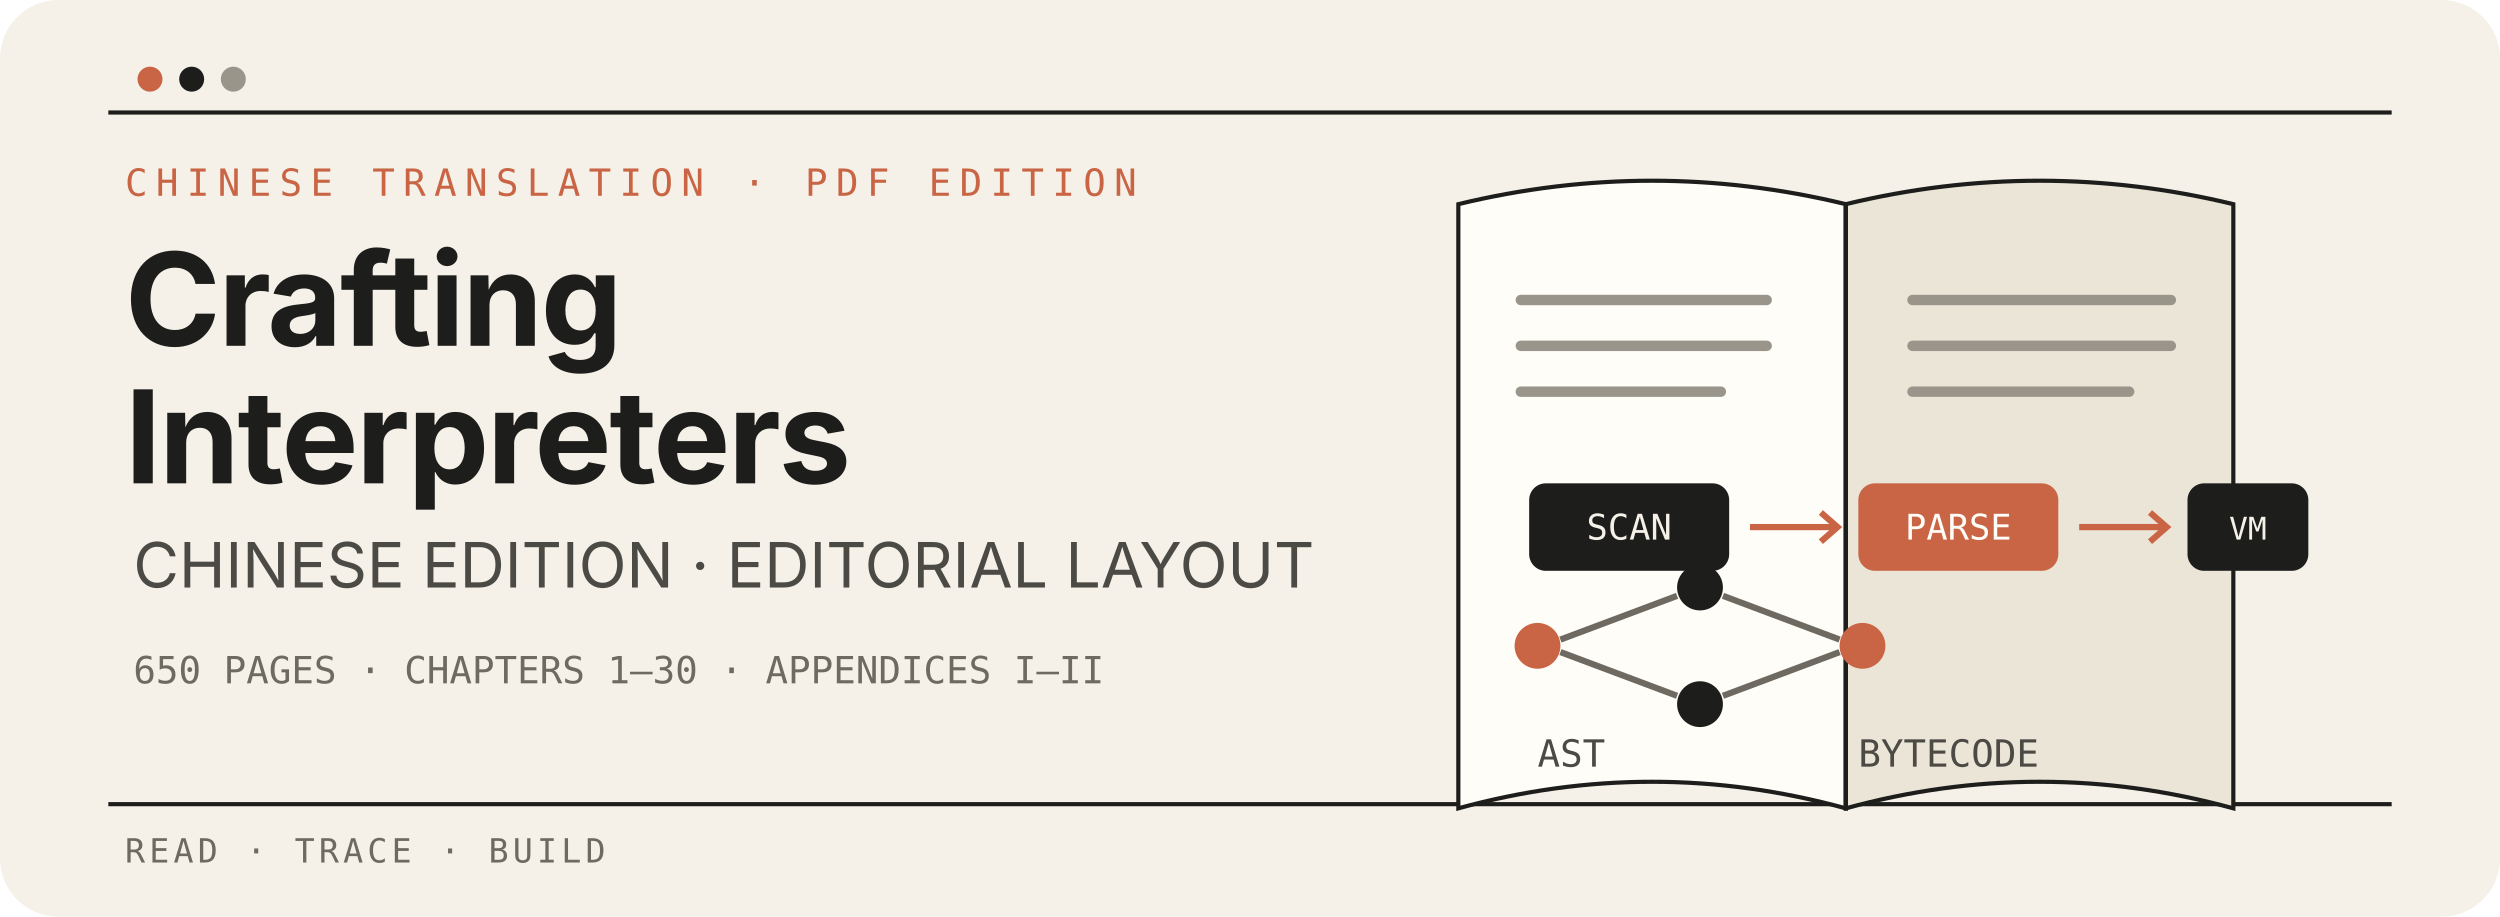
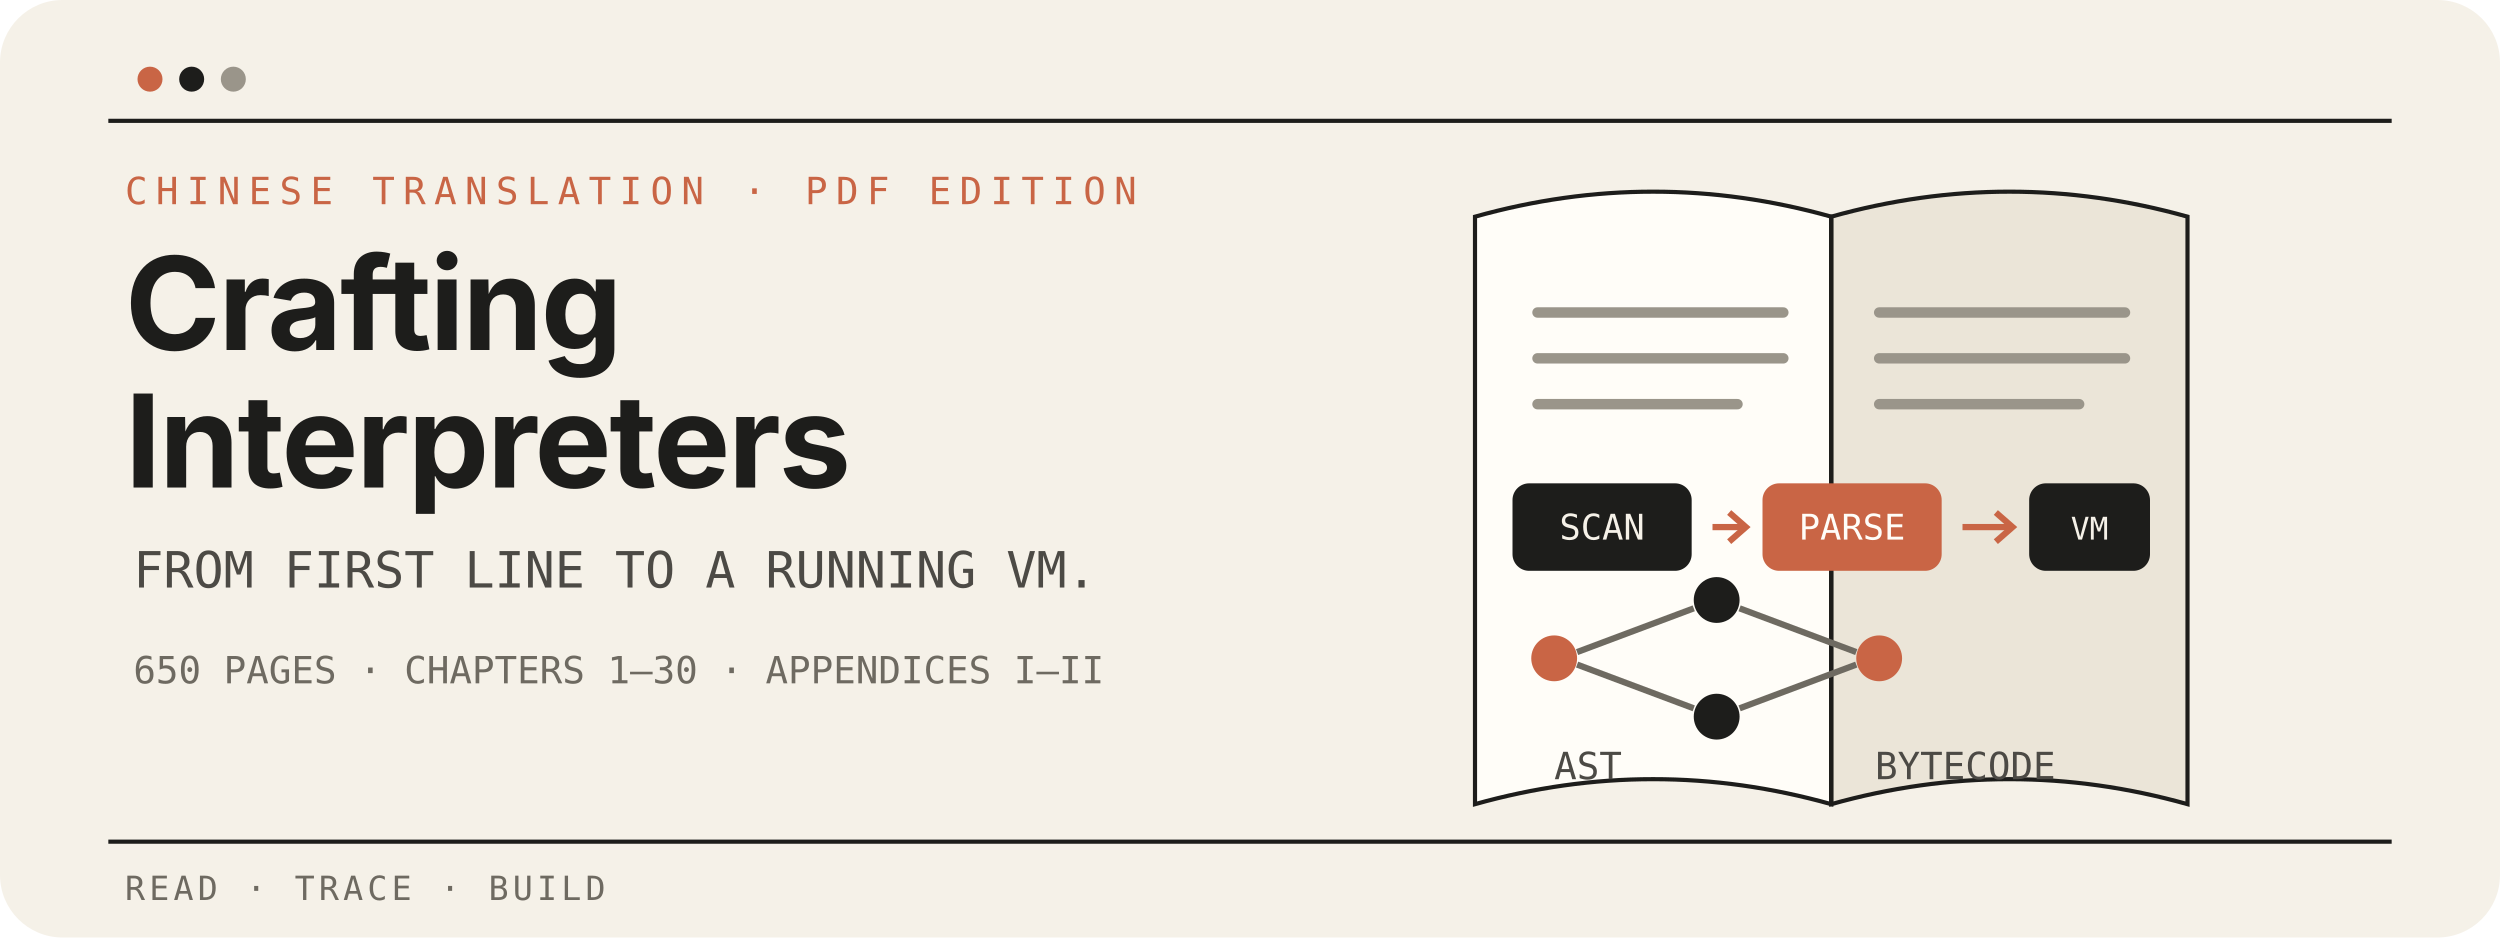
- <svg xmlns="http://www.w3.org/2000/svg" width="1200" height="440" viewBox="0 0 1200 440" role="img" aria-labelledby="hero-title hero-desc">
-   <rect width="1200" height="440" rx="28" fill="#f5f1e8" />
-   <path d="M52 54H1148" stroke="#1d1d1b" stroke-width="2" />
-   <path d="M52 386H1148" stroke="#1d1d1b" stroke-width="2" />
+ <svg xmlns="http://www.w3.org/2000/svg" width="1200" height="450" viewBox="0 0 1200 450" role="img" aria-labelledby="hero-title hero-desc">
+   <rect width="1200" height="450" rx="30" fill="#f5f1e8" />
+   <path d="M52 58H1148" stroke="#1d1d1b" stroke-width="2" />
+   <path d="M52 404H1148" stroke="#1d1d1b" stroke-width="2" />
  <circle cx="72" cy="38" r="6" fill="#c96545" />
  <circle cx="92" cy="38" r="6" fill="#1d1d1b" />
  <circle cx="112" cy="38" r="6" fill="#9a958a" />
-   <g font-family="-apple-system, BlinkMacSystemFont, 'Segoe UI', 'PingFang SC', 'Microsoft YaHei', sans-serif">
-     <text x="60" y="94" font-family="ui-monospace, SFMono-Regular, Menlo, Consolas, monospace" font-size="18" letter-spacing="4" fill="#c96545">CHINESE TRANSLATION · PDF EDITION</text>
-     <text x="60" y="166" font-size="62" font-weight="750" letter-spacing="-1" fill="#1d1d1b">Crafting</text>
-     <text x="60" y="232" font-size="62" font-weight="750" letter-spacing="-1" fill="#1d1d1b">Interpreters</text>
-     <text x="64" y="282" font-size="30" fill="#4c4a45">CHINESE EDITION · EDITORIAL LAYOUT</text>
+   <g id="title-block" font-family="-apple-system, BlinkMacSystemFont, 'Segoe UI', 'PingFang SC', 'Microsoft YaHei', sans-serif">
+     <text x="60" y="98" font-family="ui-monospace, SFMono-Regular, Menlo, Consolas, monospace" font-size="18" letter-spacing="4" fill="#c96545">CHINESE TRANSLATION · PDF EDITION</text>
+     <text x="60" y="168" font-size="62" font-weight="700" letter-spacing="-1" fill="#1d1d1b">Crafting</text>
+     <text x="60" y="234" font-size="62" font-weight="700" letter-spacing="-1" fill="#1d1d1b">Interpreters</text>
+     <text x="64" y="282" font-family="ui-monospace, SFMono-Regular, Menlo, Consolas, monospace" font-size="24" fill="#4c4a45">FROM FIRST LINE TO A RUNNING VM.</text>
    <text x="64" y="328" font-family="ui-monospace, SFMono-Regular, Menlo, Consolas, monospace" font-size="18" fill="#6e6a61">650 PAGES  ·  CHAPTERS 1—30  ·  APPENDICES I—II</text>
  </g>
-   <g transform="translate(700 78)">
-     <path d="M0 20C62 5 124 5 186 20V310C124 293 62 293 0 310Z" fill="#fffdf8" stroke="#1d1d1b" stroke-width="2" />
-     <path d="M186 20C248 5 310 5 372 20V310C310 293 248 293 186 310Z" fill="#ebe5d8" stroke="#1d1d1b" stroke-width="2" />
-     <path d="M186 20V310" stroke="#1d1d1b" stroke-width="2" />
+   <g id="project-proof" transform="translate(708 84)">
+     <path d="M0 20C57 4 114 4 171 20V302C114 286 57 286 0 302Z" fill="#fffdf8" stroke="#1d1d1b" stroke-width="2" />
+     <path d="M171 20C228 4 285 4 342 20V302C285 286 228 286 171 302Z" fill="#ebe5d8" stroke="#1d1d1b" stroke-width="2" />
+     <path d="M171 20V302" stroke="#1d1d1b" stroke-width="2" />
    <path d="M30 66H148M30 88H148M30 110H126" stroke="#9a958a" stroke-width="5" stroke-linecap="round" />
-     <path d="M218 66H342M218 88H342M218 110H322" stroke="#9a958a" stroke-width="5" stroke-linecap="round" />
-     <g transform="translate(34 154)">
-       <rect width="96" height="42" rx="8" fill="#1d1d1b" />
-       <text x="48" y="27" text-anchor="middle" font-family="ui-monospace, SFMono-Regular, Menlo, Consolas, monospace" font-size="17" fill="#f5f1e8">SCAN</text>
-       <path d="M106 21H148" stroke="#c96545" stroke-width="3" />
-       <path d="M140 14L148 21L140 28" fill="none" stroke="#c96545" stroke-width="3" />
-       <rect x="158" width="96" height="42" rx="8" fill="#c96545" />
-       <text x="206" y="27" text-anchor="middle" font-family="ui-monospace, SFMono-Regular, Menlo, Consolas, monospace" font-size="17" fill="#fffdf8">PARSE</text>
-       <path d="M264 21H306" stroke="#c96545" stroke-width="3" />
-       <path d="M298 14L306 21L298 28" fill="none" stroke="#c96545" stroke-width="3" />
-       <rect x="316" width="58" height="42" rx="8" fill="#1d1d1b" />
-       <text x="345" y="27" text-anchor="middle" font-family="ui-monospace, SFMono-Regular, Menlo, Consolas, monospace" font-size="15" fill="#f5f1e8">VM</text>
+     <path d="M194 66H312M194 88H312M194 110H290" stroke="#9a958a" stroke-width="5" stroke-linecap="round" />
+     <g id="interpreter-flow" transform="translate(18 148)" font-family="ui-monospace, SFMono-Regular, Menlo, Consolas, monospace">
+       <rect x="0" y="0" width="86" height="42" rx="8" fill="#1d1d1b" />
+       <text x="43" y="27" text-anchor="middle" font-size="17" fill="#f5f1e8">SCAN</text>
+       <path d="M96 21H112" stroke="#c96545" stroke-width="3" />
+       <path d="M104 14L112 21L104 28" fill="none" stroke="#c96545" stroke-width="3" />
+       <rect x="120" y="0" width="86" height="42" rx="8" fill="#c96545" />
+       <text x="163" y="27" text-anchor="middle" font-size="17" fill="#fffdf8">PARSE</text>
+       <path d="M216 21H240" stroke="#c96545" stroke-width="3" />
+       <path d="M232 14L240 21L232 28" fill="none" stroke="#c96545" stroke-width="3" />
+       <rect x="248" y="0" width="58" height="42" rx="8" fill="#1d1d1b" />
+       <text x="277" y="27" text-anchor="middle" font-size="15" fill="#f5f1e8">VM</text>
    </g>
-     <g transform="translate(38 232)">
+     <g id="syntax-graph" transform="translate(38 232)">
      <circle cx="0" cy="0" r="11" fill="#c96545" />
      <circle cx="78" cy="-28" r="11" fill="#1d1d1b" />
      <circle cx="78" cy="28" r="11" fill="#1d1d1b" />
      <circle cx="156" cy="0" r="11" fill="#c96545" />
      <path d="M11 -3L67 -24M11 3L67 24M89 -24L145 -3M89 24L145 3" fill="none" stroke="#6e6a61" stroke-width="3" />
      <text x="0" y="58" font-family="ui-monospace, SFMono-Regular, Menlo, Consolas, monospace" font-size="18" fill="#4c4a45">AST</text>
      <text x="154" y="58" font-family="ui-monospace, SFMono-Regular, Menlo, Consolas, monospace" font-size="18" fill="#4c4a45">BYTECODE</text>
    </g>
  </g>
-   <text x="60" y="414" font-family="ui-monospace, SFMono-Regular, Menlo, Consolas, monospace" font-size="16" letter-spacing="2" fill="#6e6a61">READ · TRACE · BUILD</text>
+   <text x="60" y="432" font-family="ui-monospace, SFMono-Regular, Menlo, Consolas, monospace" font-size="16" letter-spacing="2" fill="#6e6a61">READ · TRACE · BUILD</text>
</svg>
